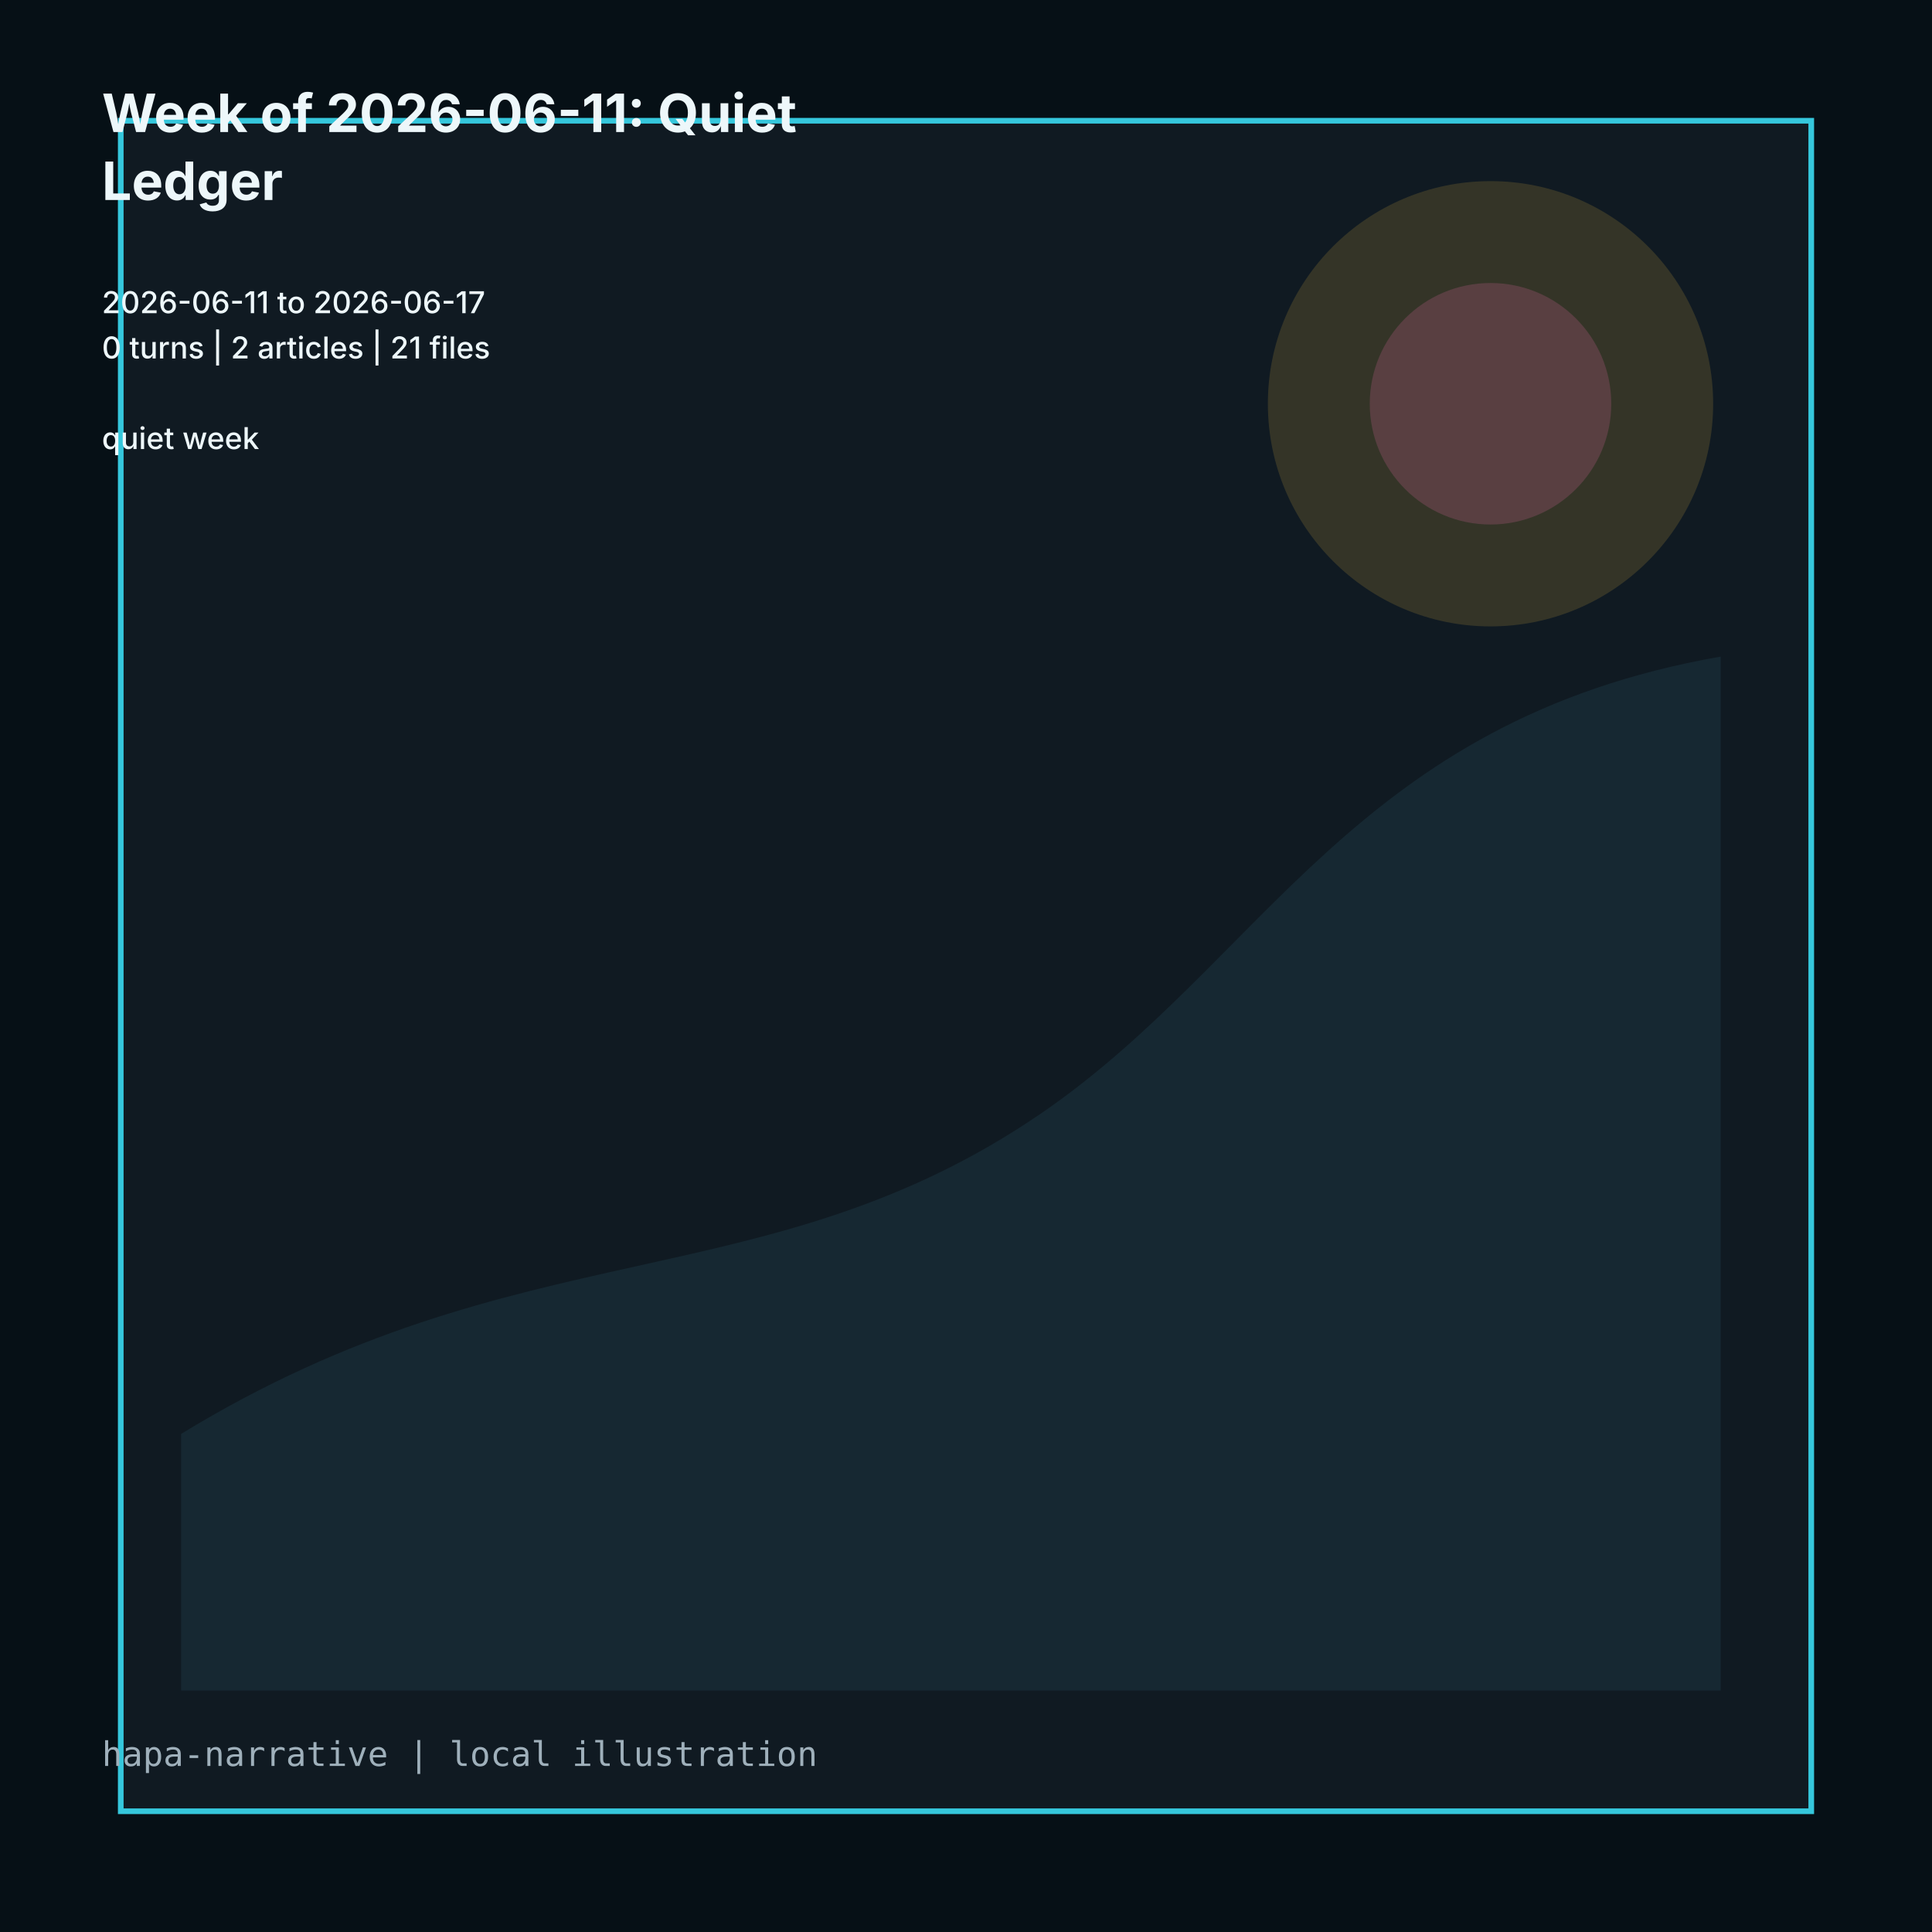
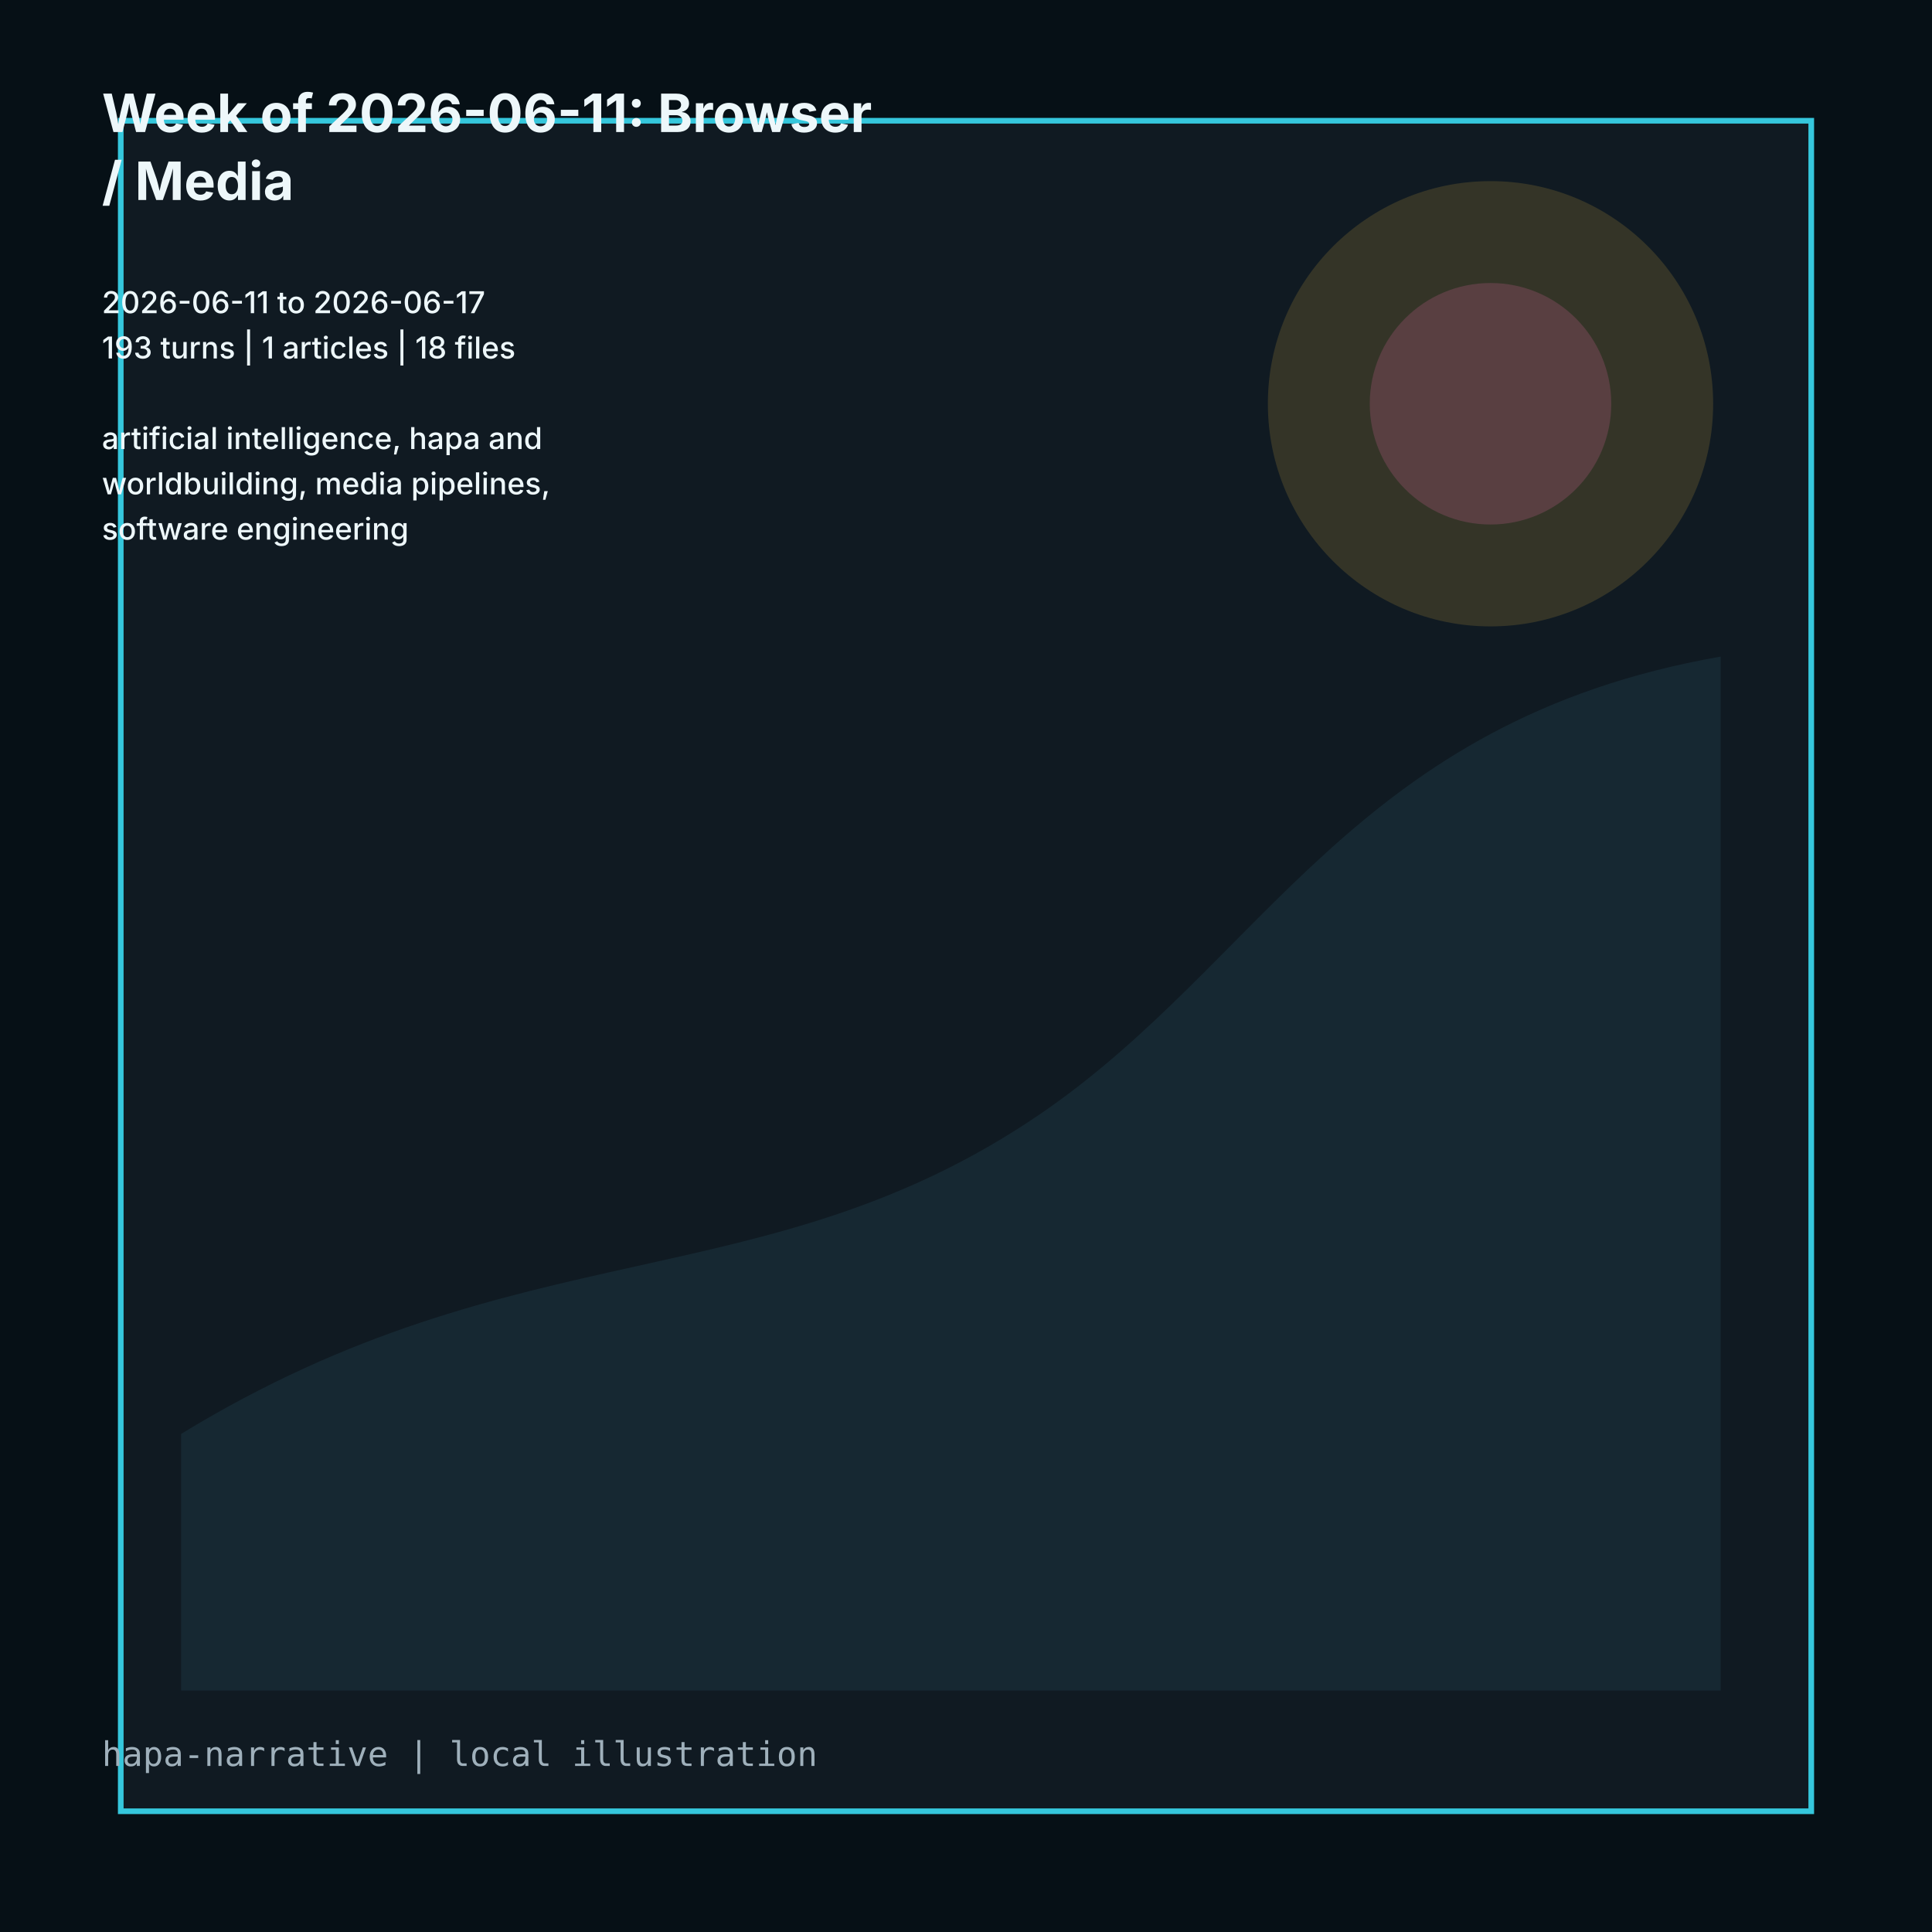
<svg xmlns="http://www.w3.org/2000/svg" viewBox="0 0 1024 1024" role="img">
  <rect width="1024" height="1024" fill="#061016" />
  <path d="M64 64h896v896H64z" fill="#101a22" stroke="#35c7dc" stroke-width="3" />
  <path d="M96 760c180-110 310-70 456-170 118-81 166-208 360-242v548H96z" fill="#162832" />
  <circle cx="790" cy="214" r="118" fill="#d7ad3f" opacity=".18" />
  <circle cx="790" cy="214" r="64" fill="#d9659f" opacity=".22" />
  <g fill="#edf7fa" font-family="Inter, ui-sans-serif, system-ui">
-     <text x="54" y="70" font-size="28" font-weight="700">Week of 2026-06-11: Quiet</text>
-     <text x="54" y="106" font-size="28" font-weight="700">Ledger</text>
+     <text x="54" y="70" font-size="28" font-weight="700">Week of 2026-06-11: Browser</text>
+     <text x="54" y="106" font-size="28" font-weight="700">/ Media</text>
    <text x="54" y="142" font-size="16" font-weight="500" />
    <text x="54" y="166" font-size="16" font-weight="500">2026-06-11 to 2026-06-17</text>
-     <text x="54" y="190" font-size="16" font-weight="500">0 turns | 2 articles | 21 files</text>
+     <text x="54" y="190" font-size="16" font-weight="500">193 turns | 1 articles | 18 files</text>
    <text x="54" y="214" font-size="16" font-weight="500" />
-     <text x="54" y="238" font-size="16" font-weight="500">quiet week</text>
+     <text x="54" y="238" font-size="16" font-weight="500">artificial intelligence, hapa and</text>
+     <text x="54" y="262" font-size="16" font-weight="500">worldbuilding, media pipelines,</text>
+     <text x="54" y="286" font-size="16" font-weight="500">software engineering</text>
  </g>
  <text x="54" y="936" fill="#9fb0bb" font-size="18" font-family="ui-monospace, monospace">hapa-narrative | local illustration</text>
</svg>
